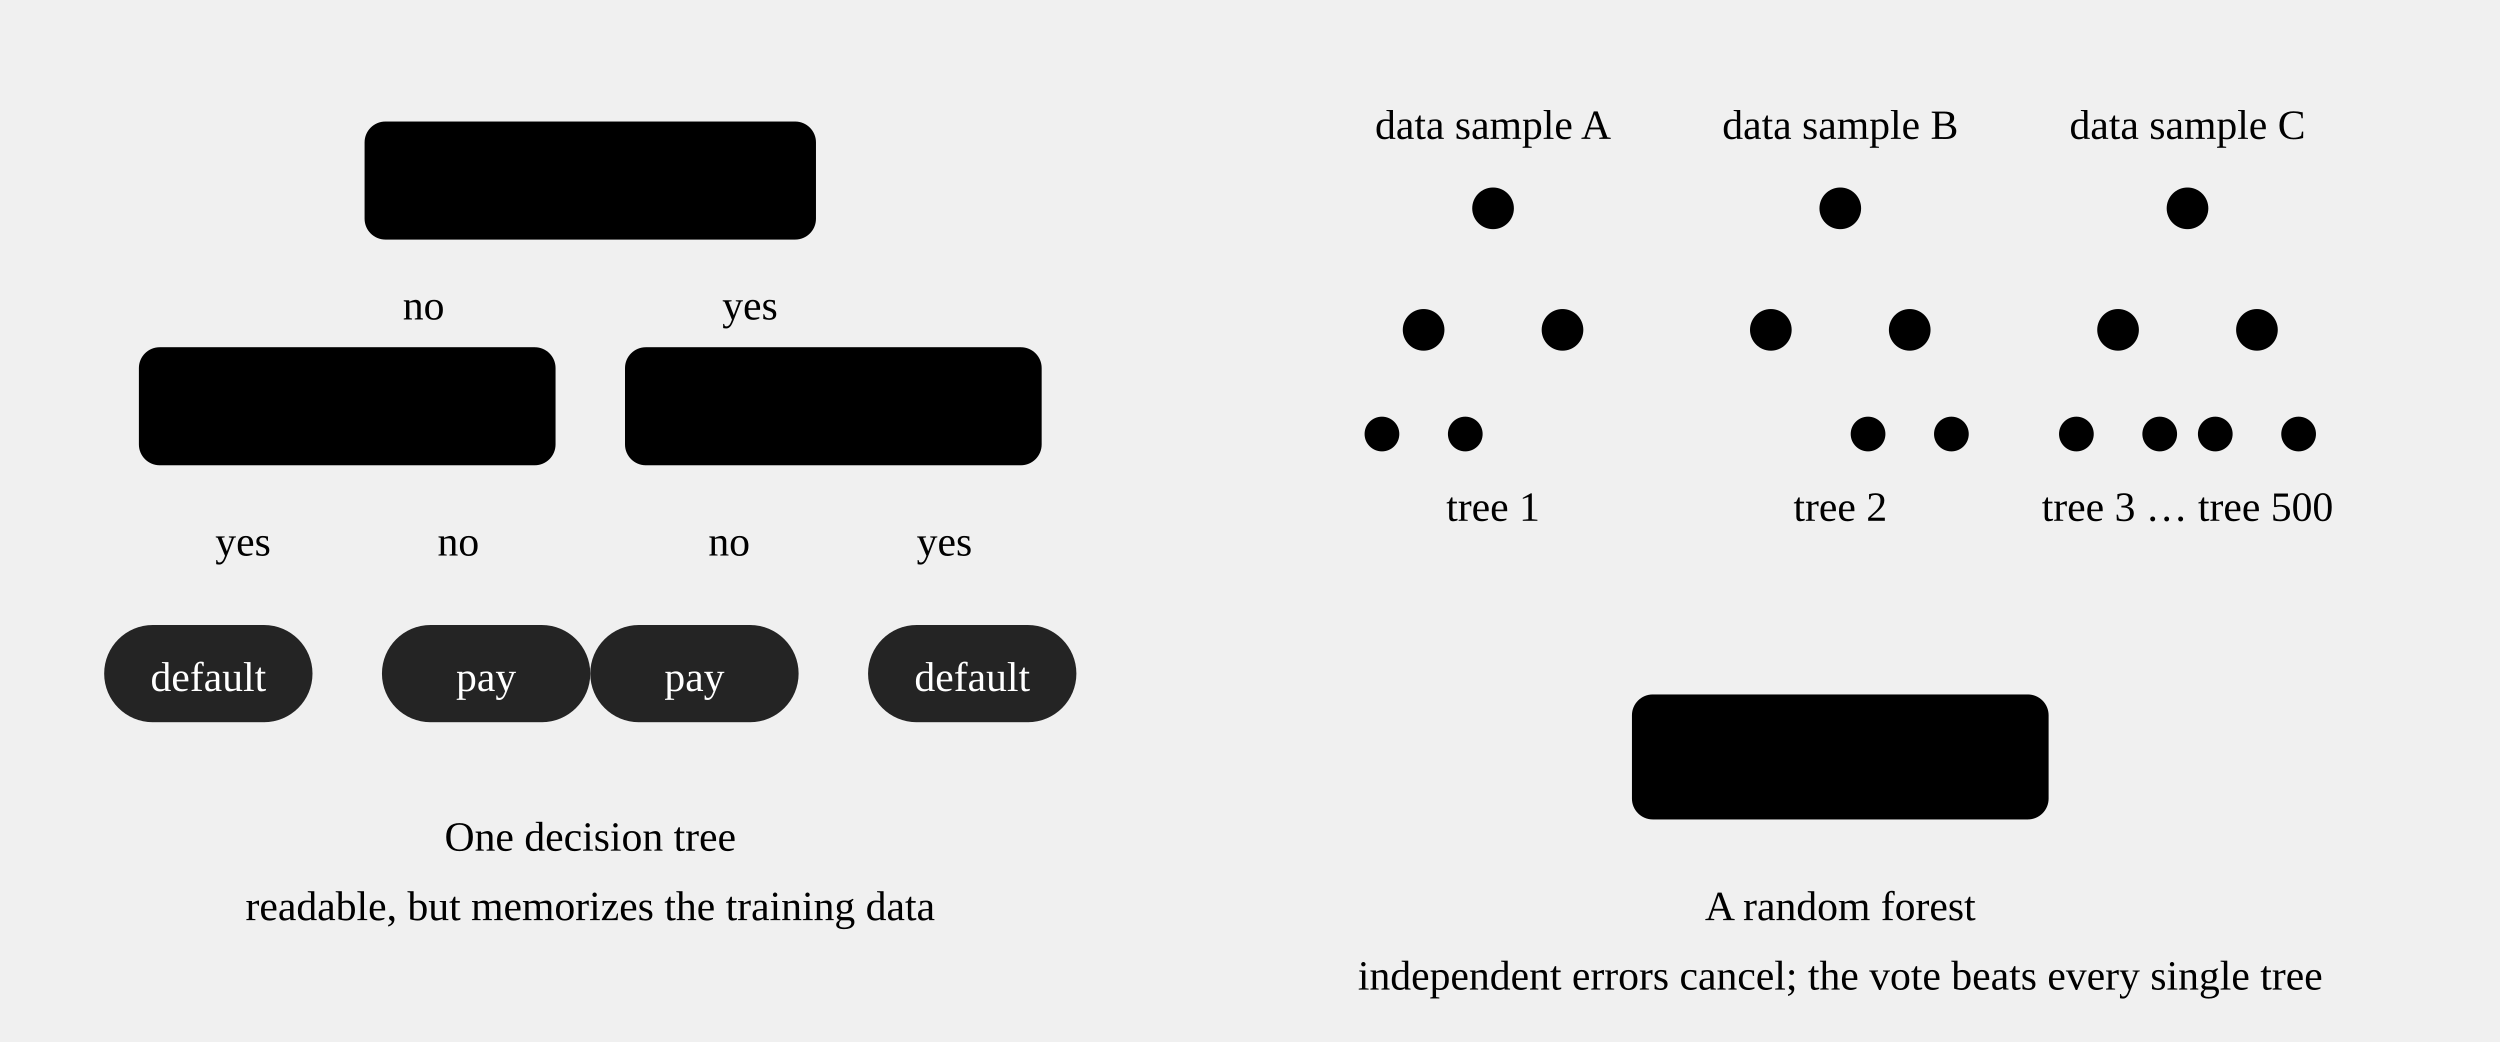
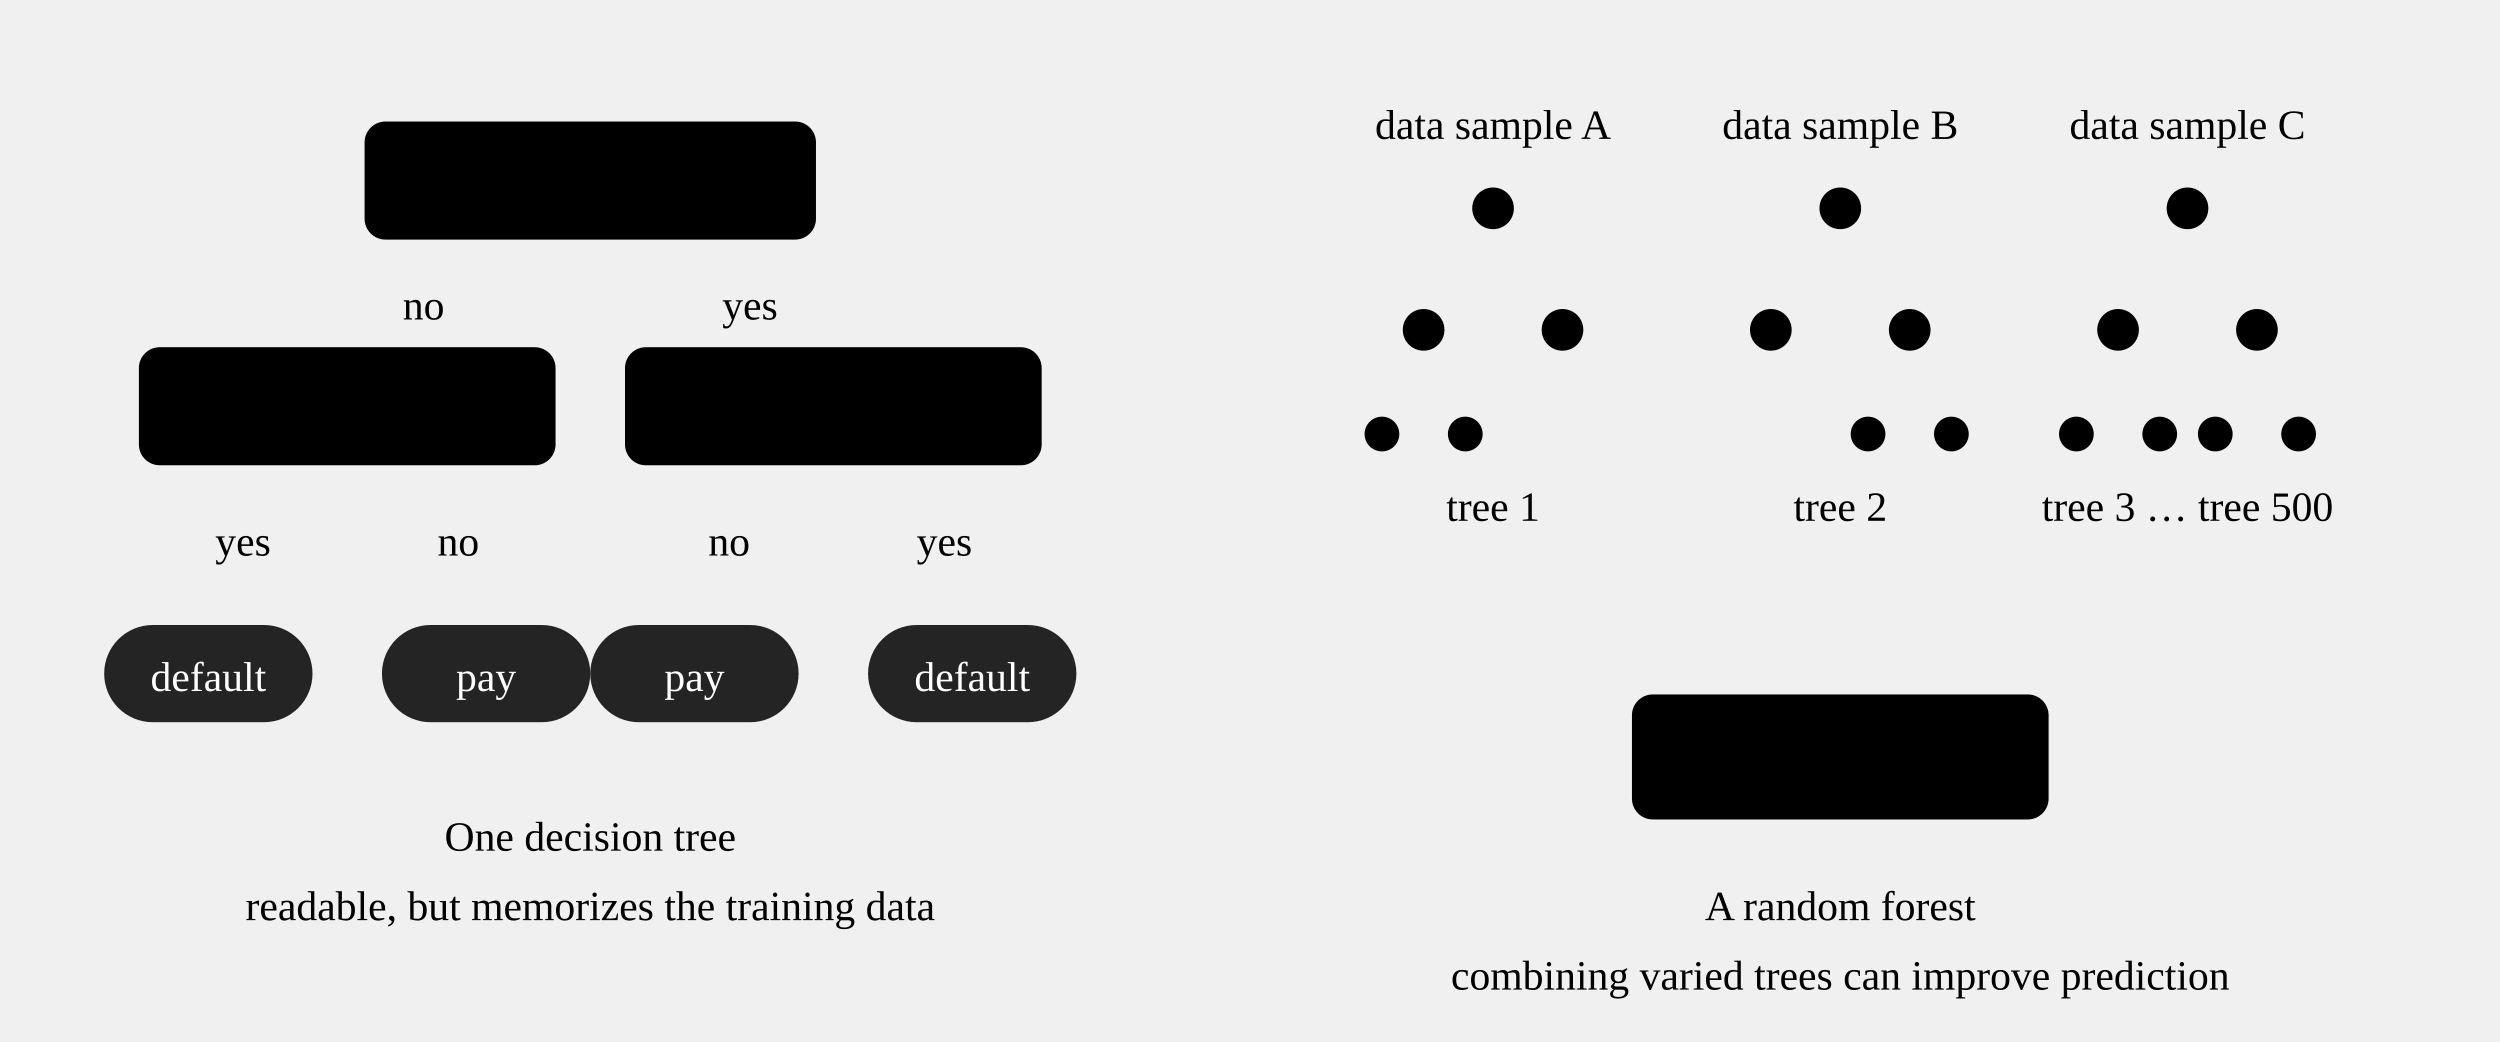
<svg xmlns="http://www.w3.org/2000/svg" viewBox="0 0 720 300" role="img" aria-label="Left: a decision tree with a root question about income, a second question about prior default, and leaves labeled pay or default. Right: three small trees each trained on different data, with arrows to a ballot box labeled majority vote.">
  <g class="line" fill="none" stroke-width="1.4">
    <path d="M170,60 L100,120 M170,60 L240,120 M100,120 L60,190 M100,120 L140,190 M240,120 L200,190 M240,120 L280,190" />
  </g>
  <g>
    <rect x="105" y="35" width="130" height="34" rx="6" class="soft-fill accent" stroke-width="1.4" />
    <text x="170" y="57" class="lbl small" text-anchor="middle">income &gt; $40k?</text>
    <rect x="40" y="100" width="120" height="34" rx="6" class="soft-fill accent" stroke-width="1.4" />
    <text x="100" y="122" class="lbl small" text-anchor="middle">prior default?</text>
    <rect x="180" y="100" width="120" height="34" rx="6" class="soft-fill accent" stroke-width="1.4" />
    <text x="240" y="122" class="lbl small" text-anchor="middle">loan &gt; $20k?</text>
  </g>
  <g class="lbl small" text-anchor="middle">
    <text x="122" y="92">no</text>
    <text x="216" y="92">yes</text>
    <text x="70" y="160">yes</text>
    <text x="132" y="160">no</text>
    <text x="210" y="160">no</text>
    <text x="272" y="160">yes</text>
  </g>
  <g>
    <rect x="30" y="180" width="60" height="28" rx="14" class="red-fill" opacity=".85" />
    <text x="60" y="199" class="lbl small" text-anchor="middle" fill="#fff">default</text>
    <rect x="110" y="180" width="60" height="28" rx="14" class="green-fill" opacity=".85" />
    <text x="140" y="199" class="lbl small" text-anchor="middle" fill="#fff">pay</text>
    <rect x="170" y="180" width="60" height="28" rx="14" class="green-fill" opacity=".85" />
    <text x="200" y="199" class="lbl small" text-anchor="middle" fill="#fff">pay</text>
    <rect x="250" y="180" width="60" height="28" rx="14" class="red-fill" opacity=".85" />
    <text x="280" y="199" class="lbl small" text-anchor="middle" fill="#fff">default</text>
  </g>
  <text x="170" y="245" class="lbl" text-anchor="middle">One decision tree</text>
  <text x="170" y="265" class="lbl small" text-anchor="middle">readable, but memorizes the training data</text>
  <g class="line" fill="none" stroke-width="1.2">
    <path d="M430,60 L410,95 M430,60 L450,95 M410,95 L398,125 M410,95 L422,125" />
    <path d="M530,60 L510,95 M530,60 L550,95 M550,95 L538,125 M550,95 L562,125" />
    <path d="M630,60 L610,95 M630,60 L650,95 M610,95 L598,125 M610,95 L622,125 M650,95 L638,125 M650,95 L662,125" />
  </g>
  <g class="accent-fill">
    <circle cx="430" cy="60" r="6" />
    <circle cx="410" cy="95" r="6" />
    <circle cx="450" cy="95" r="6" />
    <circle cx="398" cy="125" r="5" />
    <circle cx="422" cy="125" r="5" />
    <circle cx="530" cy="60" r="6" />
    <circle cx="510" cy="95" r="6" />
    <circle cx="550" cy="95" r="6" />
    <circle cx="538" cy="125" r="5" />
    <circle cx="562" cy="125" r="5" />
    <circle cx="630" cy="60" r="6" />
    <circle cx="610" cy="95" r="6" />
    <circle cx="650" cy="95" r="6" />
    <circle cx="598" cy="125" r="5" />
    <circle cx="622" cy="125" r="5" />
    <circle cx="638" cy="125" r="5" />
    <circle cx="662" cy="125" r="5" />
  </g>
  <g class="lbl small" text-anchor="middle">
    <text x="430" y="150">tree 1</text>
    <text x="530" y="150">tree 2</text>
    <text x="630" y="150">tree 3 … tree 500</text>
    <text x="430" y="40">data sample A</text>
    <text x="530" y="40">data sample B</text>
    <text x="630" y="40">data sample C</text>
  </g>
  <g class="muted-line" fill="none" stroke-width="1.4">
    <path d="M430,158 L520,200 M530,158 L530,200 M630,158 L540,200" />
  </g>
  <rect x="470" y="200" width="120" height="36" rx="6" class="amber-soft-fill amber" stroke-width="1.4" />
  <text x="530" y="223" class="lbl small" text-anchor="middle">majority vote</text>
  <text x="530" y="265" class="lbl" text-anchor="middle">A random forest</text>
-   <text x="530" y="285" class="lbl small" text-anchor="middle">independent errors cancel; the vote beats every single tree</text>
+   <text x="530" y="285" class="lbl small" text-anchor="middle">combining varied trees can improve prediction</text>
</svg>
